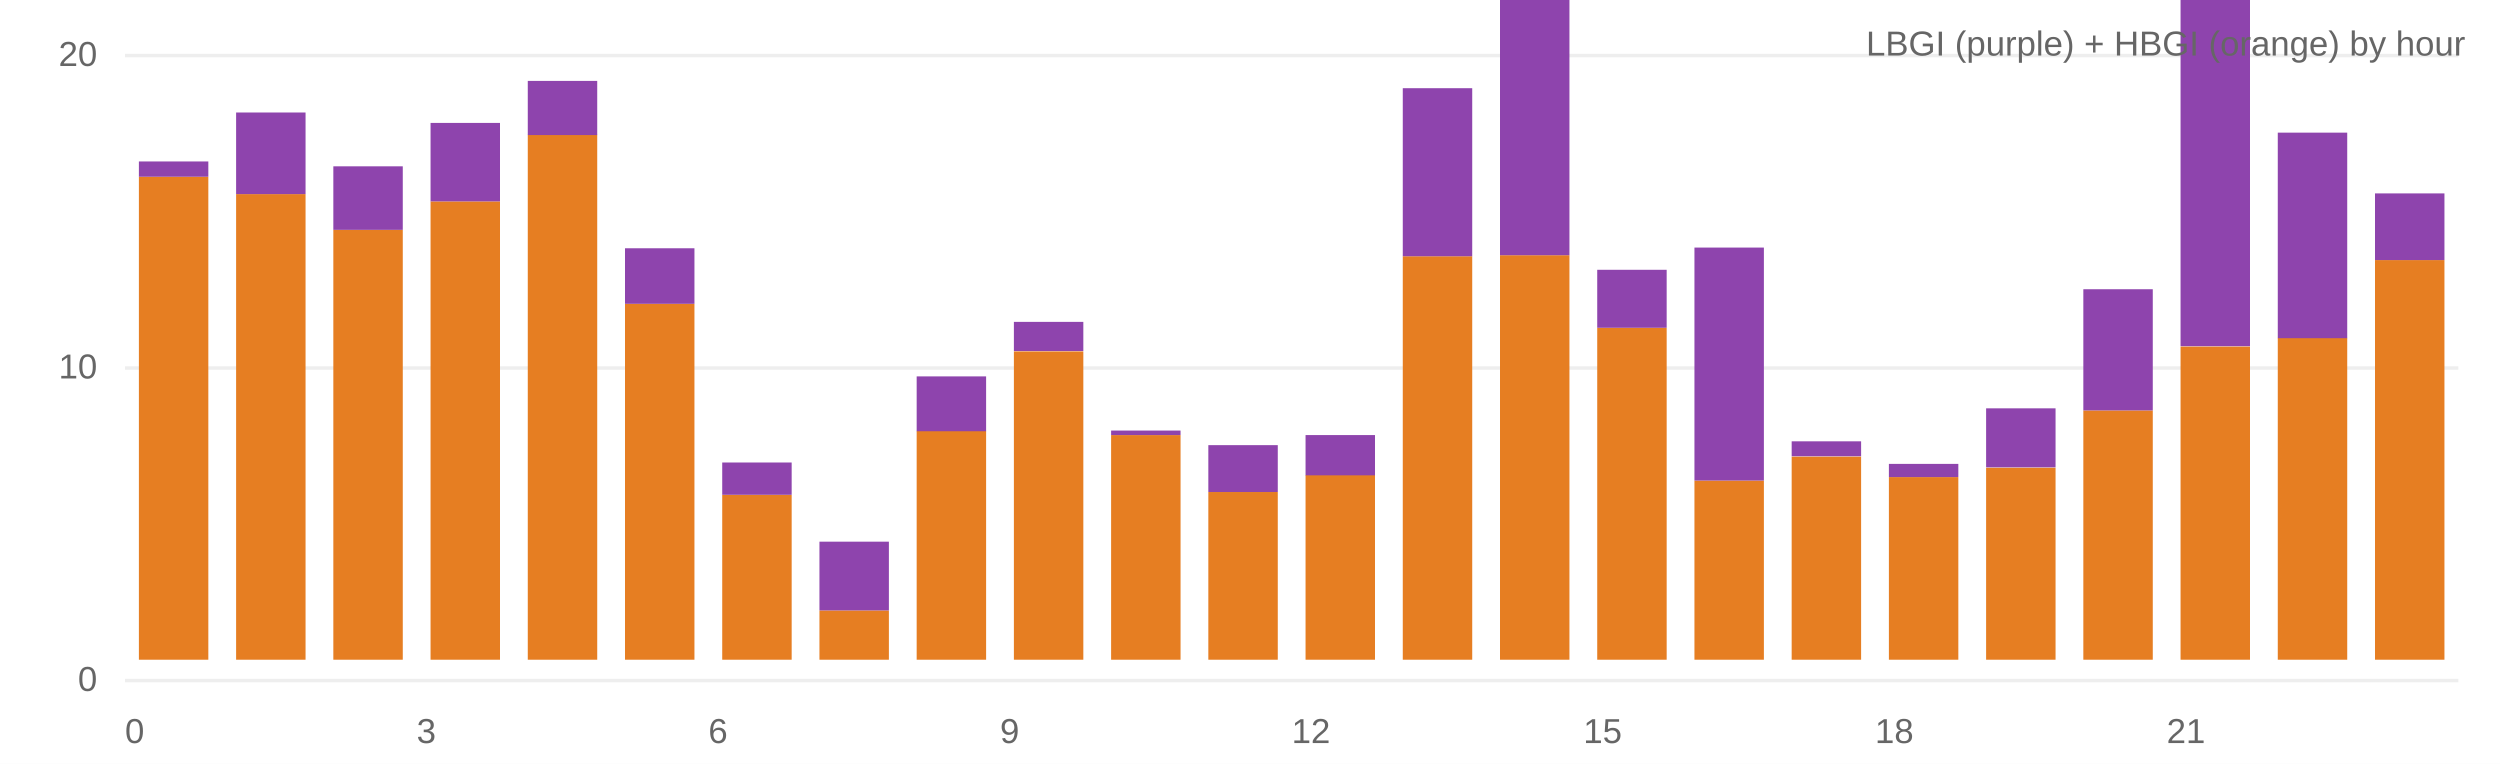
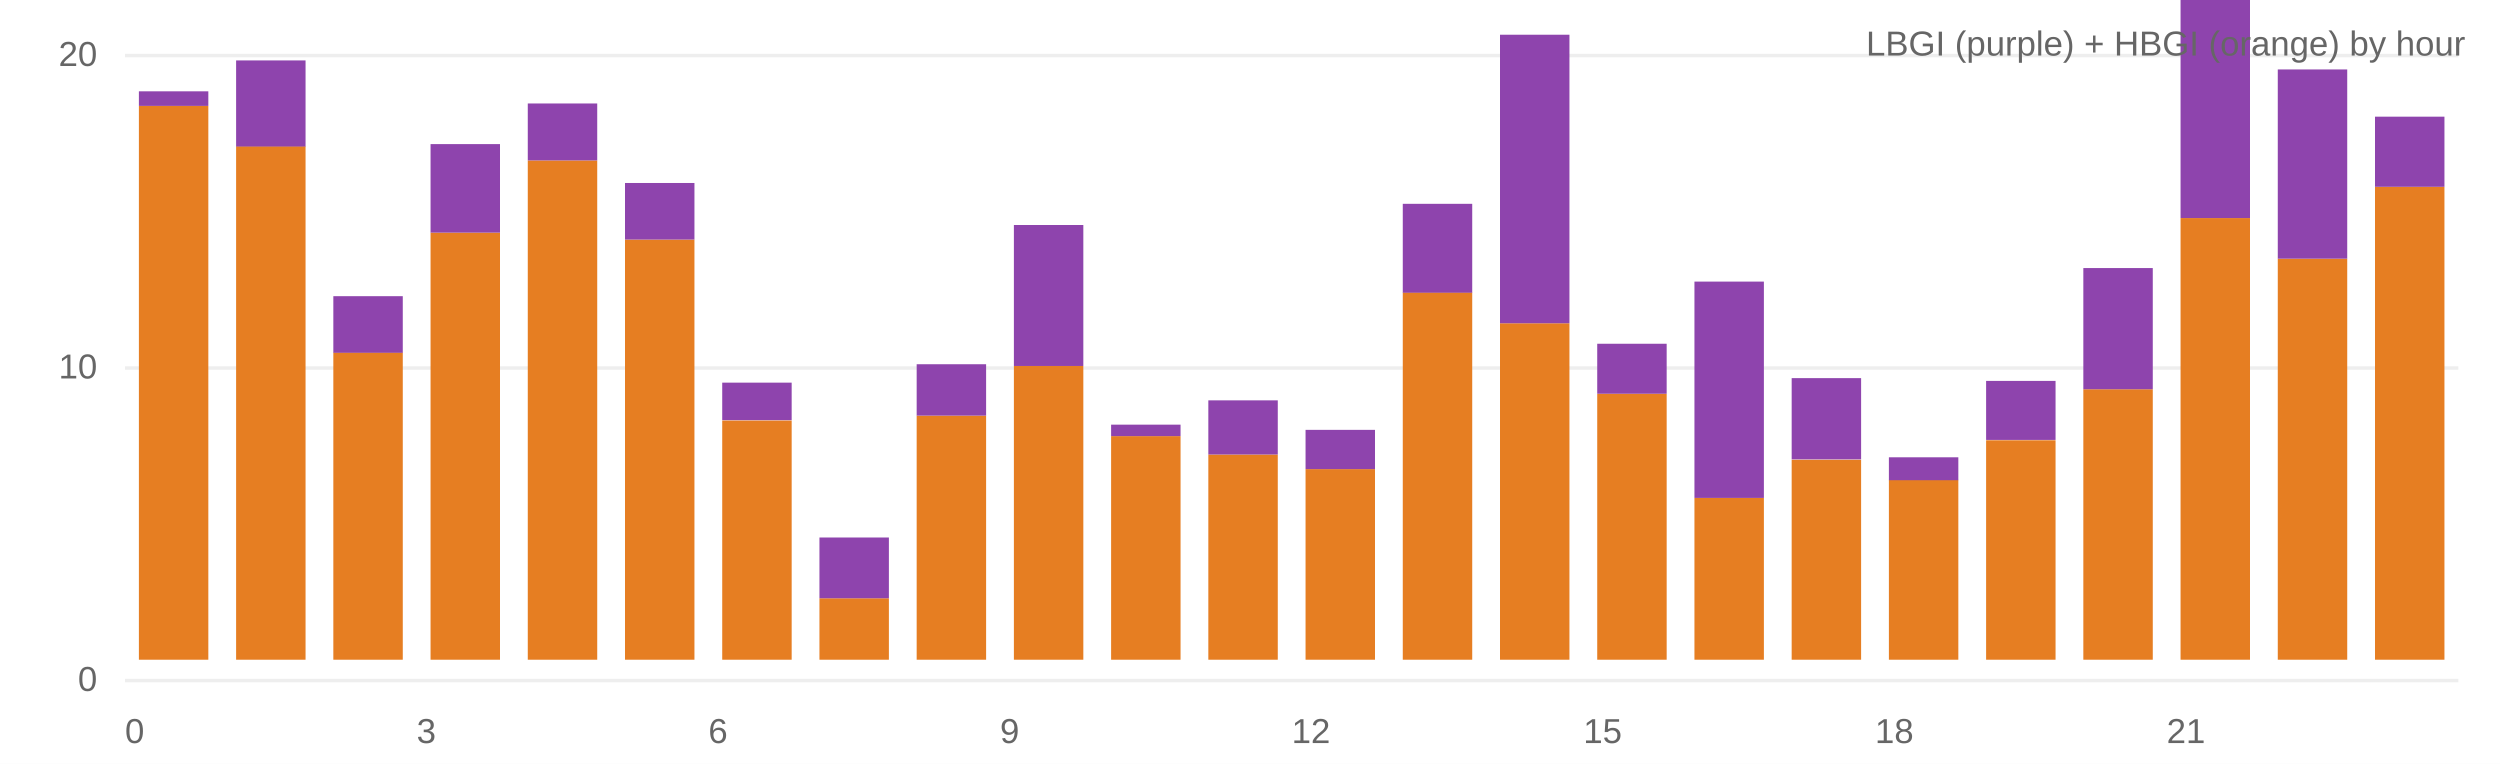
<svg xmlns="http://www.w3.org/2000/svg" viewBox="0 0 720 220" width="100%" height="220">
  <rect width="100%" height="100%" fill="#fff" />
  <line x1="36" y1="196" x2="708" y2="196" stroke="#eee" />
  <text x="28" y="199" text-anchor="end" font-size="10" fill="#666" font-family="system-ui,Arial">0</text>
  <line x1="36" y1="106" x2="708" y2="106" stroke="#eee" />
  <text x="28" y="109" text-anchor="end" font-size="10" fill="#666" font-family="system-ui,Arial">10</text>
  <line x1="36" y1="16" x2="708" y2="16" stroke="#eee" />
  <text x="28" y="19" text-anchor="end" font-size="10" fill="#666" font-family="system-ui,Arial">20</text>
-   <rect x="40.0" y="50.9" width="20.0" height="139.1" fill="#e67e22" />
-   <rect x="40.0" y="46.5" width="20.0" height="4.4" fill="#8e44ad" />
-   <rect x="68.0" y="55.9" width="20.0" height="134.1" fill="#e67e22" />
-   <rect x="68.0" y="32.4" width="20.0" height="23.5" fill="#8e44ad" />
-   <rect x="96.0" y="66.2" width="20.0" height="123.8" fill="#e67e22" />
-   <rect x="96.0" y="47.9" width="20.0" height="18.3" fill="#8e44ad" />
-   <rect x="124.0" y="58.0" width="20.0" height="132.0" fill="#e67e22" />
-   <rect x="124.0" y="35.4" width="20.0" height="22.6" fill="#8e44ad" />
-   <rect x="152.0" y="38.8" width="20.0" height="151.2" fill="#e67e22" />
-   <rect x="152.0" y="23.3" width="20.0" height="15.6" fill="#8e44ad" />
-   <rect x="180.0" y="87.5" width="20.0" height="102.5" fill="#e67e22" />
-   <rect x="180.0" y="71.5" width="20.0" height="16.0" fill="#8e44ad" />
-   <rect x="208.0" y="142.5" width="20.0" height="47.5" fill="#e67e22" />
-   <rect x="208.0" y="133.2" width="20.0" height="9.3" fill="#8e44ad" />
-   <rect x="236.0" y="175.8" width="20.0" height="14.2" fill="#e67e22" />
-   <rect x="236.0" y="156.0" width="20.0" height="19.8" fill="#8e44ad" />
-   <rect x="264.0" y="124.1" width="20.0" height="65.9" fill="#e67e22" />
-   <rect x="264.0" y="108.4" width="20.0" height="15.8" fill="#8e44ad" />
-   <rect x="292.0" y="101.2" width="20.0" height="88.8" fill="#e67e22" />
-   <rect x="292.0" y="92.7" width="20.0" height="8.4" fill="#8e44ad" />
-   <rect x="320.0" y="125.3" width="20.0" height="64.7" fill="#e67e22" />
-   <rect x="320.0" y="124.0" width="20.0" height="1.3" fill="#8e44ad" />
-   <rect x="348.0" y="141.7" width="20.0" height="48.3" fill="#e67e22" />
-   <rect x="348.0" y="128.2" width="20.0" height="13.5" fill="#8e44ad" />
-   <rect x="376.0" y="136.8" width="20.0" height="53.2" fill="#e67e22" />
-   <rect x="376.0" y="125.3" width="20.0" height="11.6" fill="#8e44ad" />
-   <rect x="404.0" y="73.8" width="20.0" height="116.2" fill="#e67e22" />
-   <rect x="404.0" y="25.4" width="20.0" height="48.4" fill="#8e44ad" />
-   <rect x="432.0" y="73.5" width="20.0" height="116.5" fill="#e67e22" />
-   <rect x="432.0" y="-26.0" width="20.0" height="99.5" fill="#8e44ad" />
-   <rect x="460.0" y="94.4" width="20.0" height="95.6" fill="#e67e22" />
-   <rect x="460.0" y="77.7" width="20.0" height="16.7" fill="#8e44ad" />
-   <rect x="488.0" y="138.4" width="20.0" height="51.6" fill="#e67e22" />
-   <rect x="488.0" y="71.3" width="20.0" height="67.1" fill="#8e44ad" />
-   <rect x="516.0" y="131.5" width="20.0" height="58.5" fill="#e67e22" />
-   <rect x="516.0" y="127.1" width="20.0" height="4.3" fill="#8e44ad" />
-   <rect x="544.0" y="137.4" width="20.0" height="52.6" fill="#e67e22" />
-   <rect x="544.0" y="133.6" width="20.0" height="3.8" fill="#8e44ad" />
-   <rect x="572.0" y="134.7" width="20.0" height="55.3" fill="#e67e22" />
-   <rect x="572.0" y="117.6" width="20.0" height="17.0" fill="#8e44ad" />
-   <rect x="600.0" y="118.2" width="20.0" height="71.8" fill="#e67e22" />
-   <rect x="600.0" y="83.3" width="20.0" height="34.9" fill="#8e44ad" />
-   <rect x="628.0" y="99.8" width="20.0" height="90.2" fill="#e67e22" />
-   <rect x="628.0" y="-1.2" width="20.0" height="100.9" fill="#8e44ad" />
-   <rect x="656.0" y="97.3" width="20.0" height="92.7" fill="#e67e22" />
-   <rect x="656.0" y="38.2" width="20.0" height="59.2" fill="#8e44ad" />
-   <rect x="684.0" y="74.9" width="20.0" height="115.1" fill="#e67e22" />
-   <rect x="684.0" y="55.7" width="20.0" height="19.2" fill="#8e44ad" />
+   <rect x="40.0" y="30.5" width="20.0" height="159.5" fill="#e67e22" />
+   <rect x="40.0" y="26.3" width="20.0" height="4.2" fill="#8e44ad" />
+   <rect x="68.0" y="42.1" width="20.0" height="147.9" fill="#e67e22" />
+   <rect x="68.0" y="17.4" width="20.0" height="24.8" fill="#8e44ad" />
+   <rect x="96.0" y="101.5" width="20.0" height="88.5" fill="#e67e22" />
+   <rect x="96.0" y="85.3" width="20.0" height="16.3" fill="#8e44ad" />
+   <rect x="124.0" y="67.0" width="20.0" height="123.0" fill="#e67e22" />
+   <rect x="124.0" y="41.5" width="20.0" height="25.5" fill="#8e44ad" />
+   <rect x="152.0" y="46.2" width="20.0" height="143.8" fill="#e67e22" />
+   <rect x="152.0" y="29.8" width="20.0" height="16.4" fill="#8e44ad" />
+   <rect x="180.0" y="69.0" width="20.0" height="121.0" fill="#e67e22" />
+   <rect x="180.0" y="52.7" width="20.0" height="16.3" fill="#8e44ad" />
+   <rect x="208.0" y="121.1" width="20.0" height="68.9" fill="#e67e22" />
+   <rect x="208.0" y="110.2" width="20.0" height="10.8" fill="#8e44ad" />
+   <rect x="236.0" y="172.3" width="20.0" height="17.7" fill="#e67e22" />
+   <rect x="236.0" y="154.8" width="20.0" height="17.5" fill="#8e44ad" />
+   <rect x="264.0" y="119.7" width="20.0" height="70.3" fill="#e67e22" />
+   <rect x="264.0" y="104.9" width="20.0" height="14.8" fill="#8e44ad" />
+   <rect x="292.0" y="105.4" width="20.0" height="84.6" fill="#e67e22" />
+   <rect x="292.0" y="64.8" width="20.0" height="40.6" fill="#8e44ad" />
+   <rect x="320.0" y="125.6" width="20.0" height="64.4" fill="#e67e22" />
+   <rect x="320.0" y="122.3" width="20.0" height="3.3" fill="#8e44ad" />
+   <rect x="348.0" y="130.9" width="20.0" height="59.1" fill="#e67e22" />
+   <rect x="348.0" y="115.3" width="20.0" height="15.6" fill="#8e44ad" />
+   <rect x="376.0" y="135.1" width="20.0" height="54.9" fill="#e67e22" />
+   <rect x="376.0" y="123.8" width="20.0" height="11.3" fill="#8e44ad" />
+   <rect x="404.0" y="84.2" width="20.0" height="105.8" fill="#e67e22" />
+   <rect x="404.0" y="58.7" width="20.0" height="25.6" fill="#8e44ad" />
+   <rect x="432.0" y="93.1" width="20.0" height="96.9" fill="#e67e22" />
+   <rect x="432.0" y="10.0" width="20.0" height="83.1" fill="#8e44ad" />
+   <rect x="460.0" y="113.4" width="20.0" height="76.6" fill="#e67e22" />
+   <rect x="460.0" y="99.0" width="20.0" height="14.4" fill="#8e44ad" />
+   <rect x="488.0" y="143.4" width="20.0" height="46.6" fill="#e67e22" />
+   <rect x="488.0" y="81.1" width="20.0" height="62.3" fill="#8e44ad" />
+   <rect x="516.0" y="132.4" width="20.0" height="57.6" fill="#e67e22" />
+   <rect x="516.0" y="108.9" width="20.0" height="23.4" fill="#8e44ad" />
+   <rect x="544.0" y="138.2" width="20.0" height="51.8" fill="#e67e22" />
+   <rect x="544.0" y="131.7" width="20.0" height="6.6" fill="#8e44ad" />
+   <rect x="572.0" y="126.8" width="20.0" height="63.2" fill="#e67e22" />
+   <rect x="572.0" y="109.7" width="20.0" height="17.0" fill="#8e44ad" />
+   <rect x="600.0" y="112.1" width="20.0" height="77.9" fill="#e67e22" />
+   <rect x="600.0" y="77.2" width="20.0" height="34.9" fill="#8e44ad" />
+   <rect x="628.0" y="62.8" width="20.0" height="127.2" fill="#e67e22" />
+   <rect x="628.0" y="-27.2" width="20.0" height="90.0" fill="#8e44ad" />
+   <rect x="656.0" y="74.5" width="20.0" height="115.5" fill="#e67e22" />
+   <rect x="656.0" y="20.0" width="20.0" height="54.5" fill="#8e44ad" />
+   <rect x="684.0" y="53.8" width="20.0" height="136.2" fill="#e67e22" />
+   <rect x="684.0" y="33.6" width="20.0" height="20.2" fill="#8e44ad" />
  <text x="36" y="214" font-size="10" fill="#666" font-family="system-ui,Arial">0</text>
  <text x="120" y="214" font-size="10" fill="#666" font-family="system-ui,Arial">3</text>
  <text x="204" y="214" font-size="10" fill="#666" font-family="system-ui,Arial">6</text>
  <text x="288" y="214" font-size="10" fill="#666" font-family="system-ui,Arial">9</text>
  <text x="372" y="214" font-size="10" fill="#666" font-family="system-ui,Arial">12</text>
  <text x="456" y="214" font-size="10" fill="#666" font-family="system-ui,Arial">15</text>
  <text x="540" y="214" font-size="10" fill="#666" font-family="system-ui,Arial">18</text>
  <text x="624" y="214" font-size="10" fill="#666" font-family="system-ui,Arial">21</text>
  <text x="710" y="16" text-anchor="end" font-size="10" fill="#666" font-family="system-ui,Arial">LBGI (purple) + HBGI (orange) by hour</text>
</svg>
